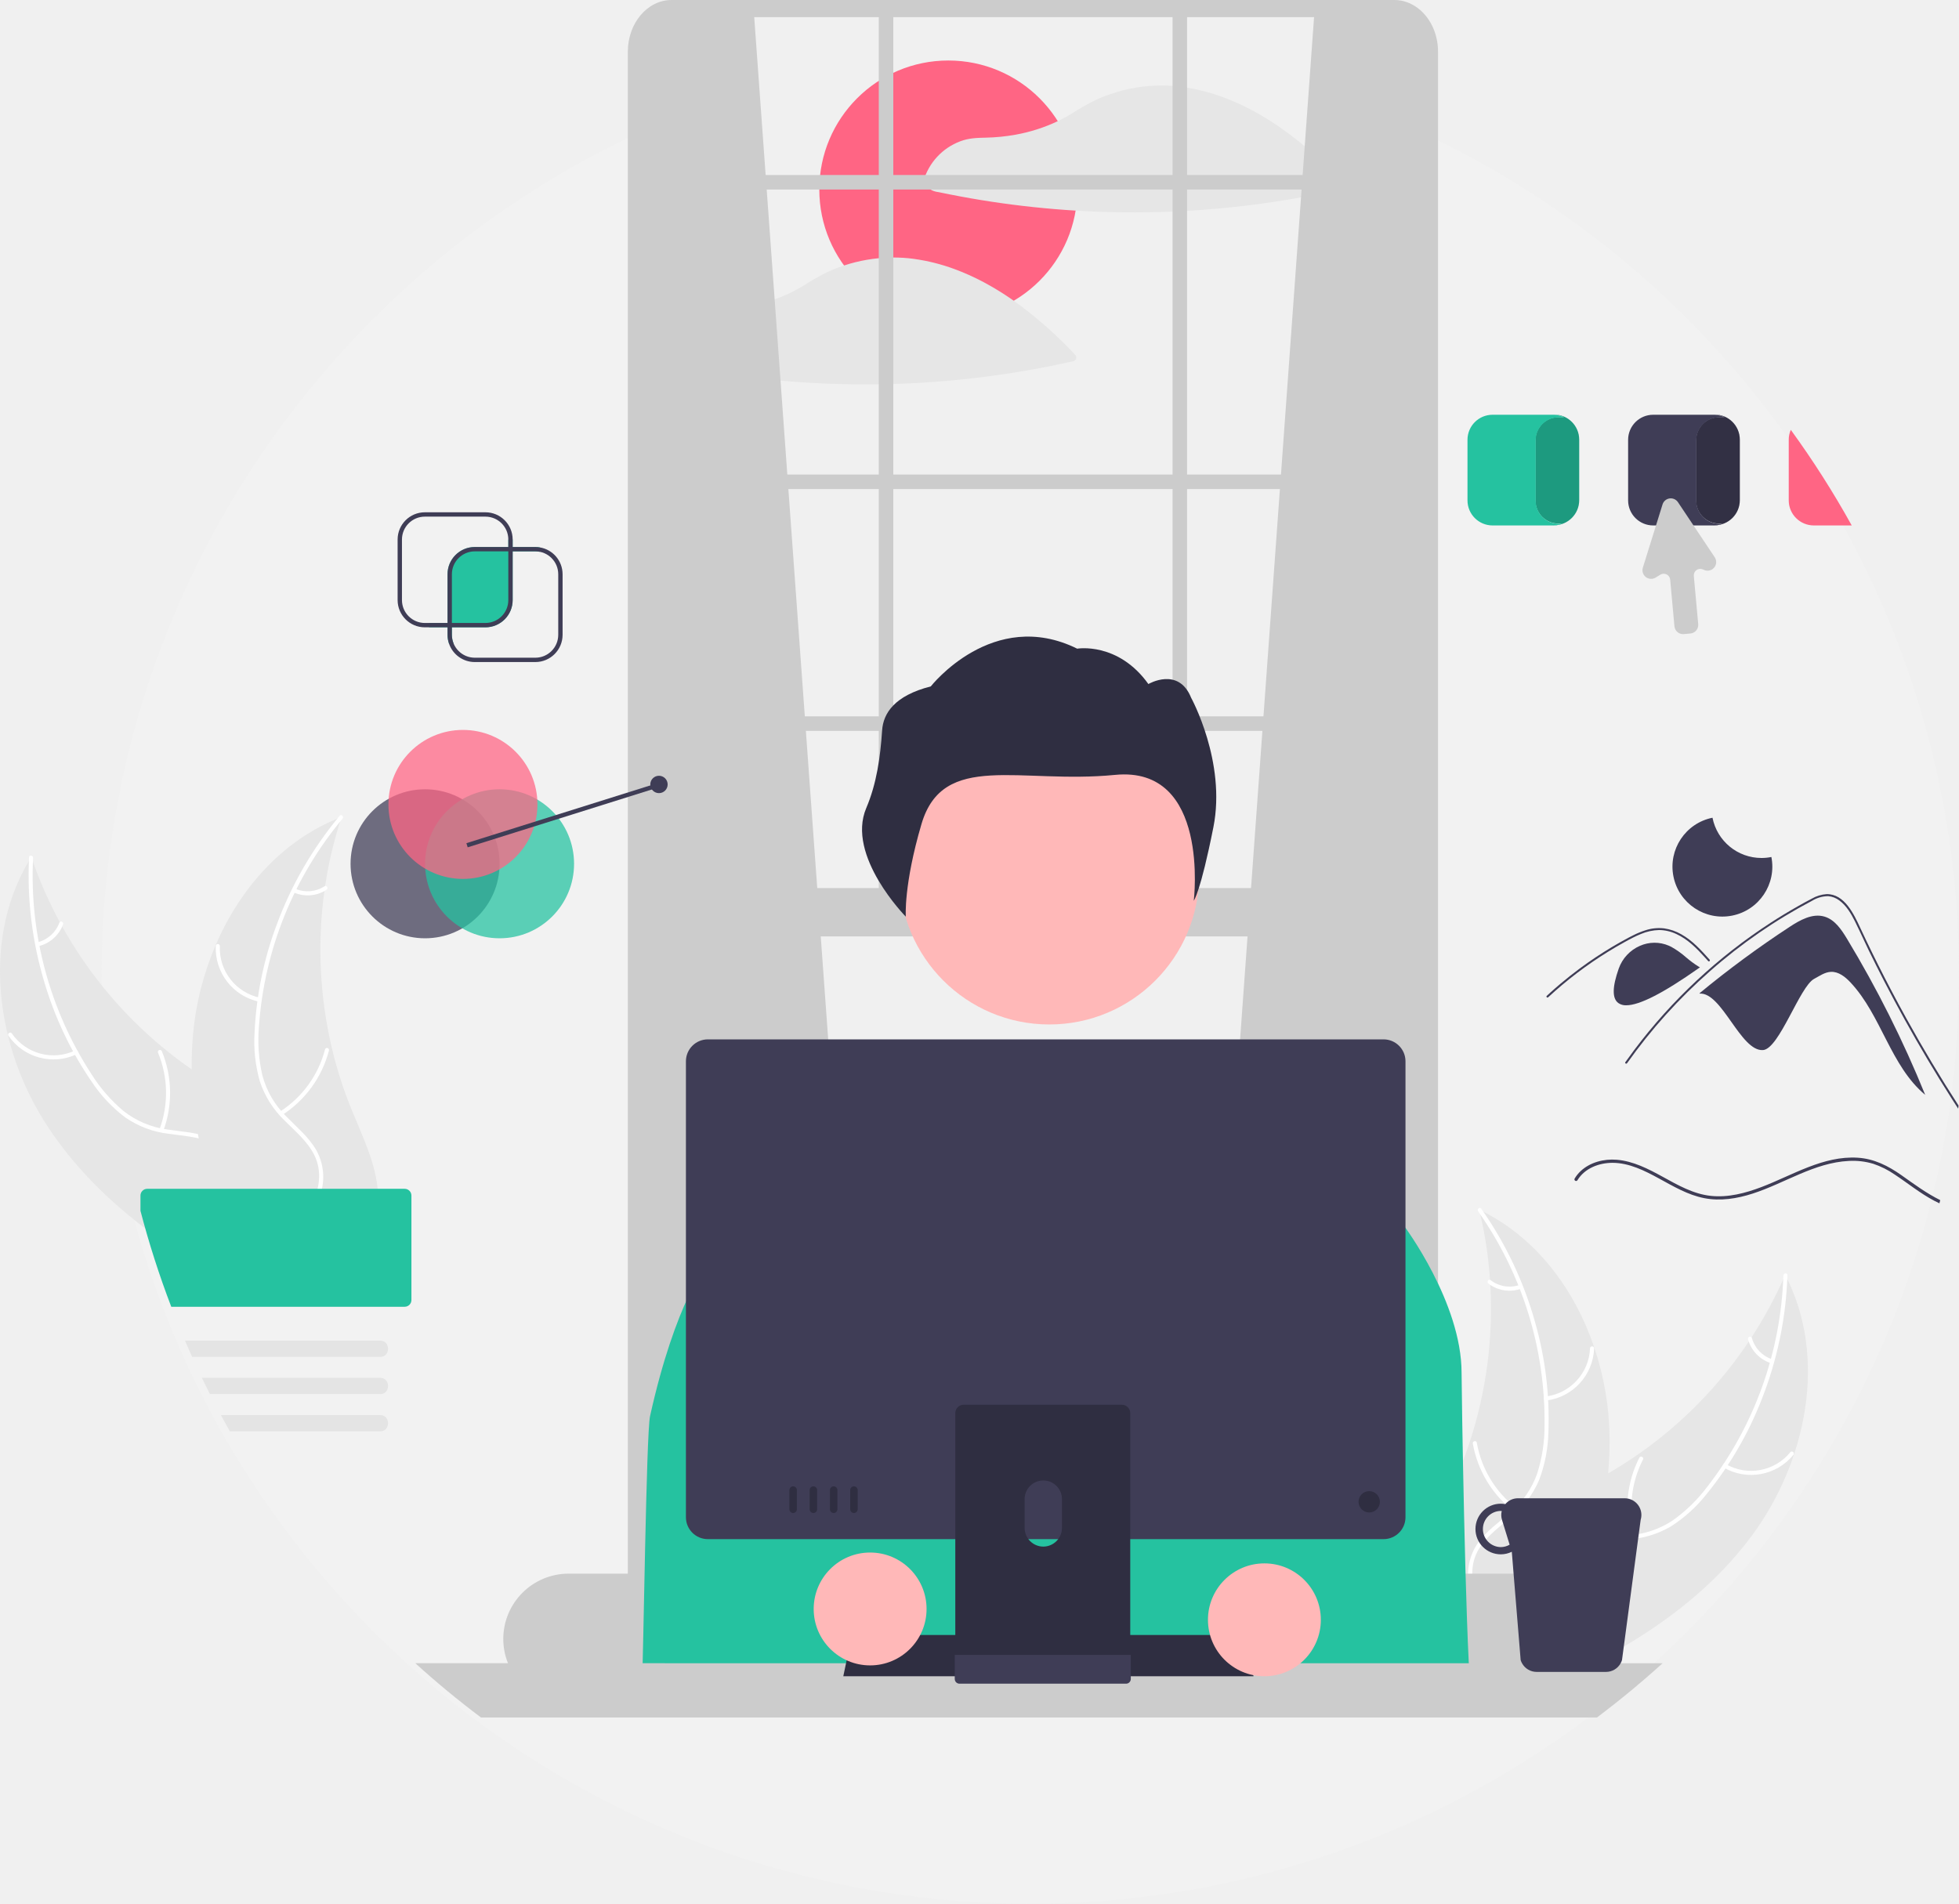
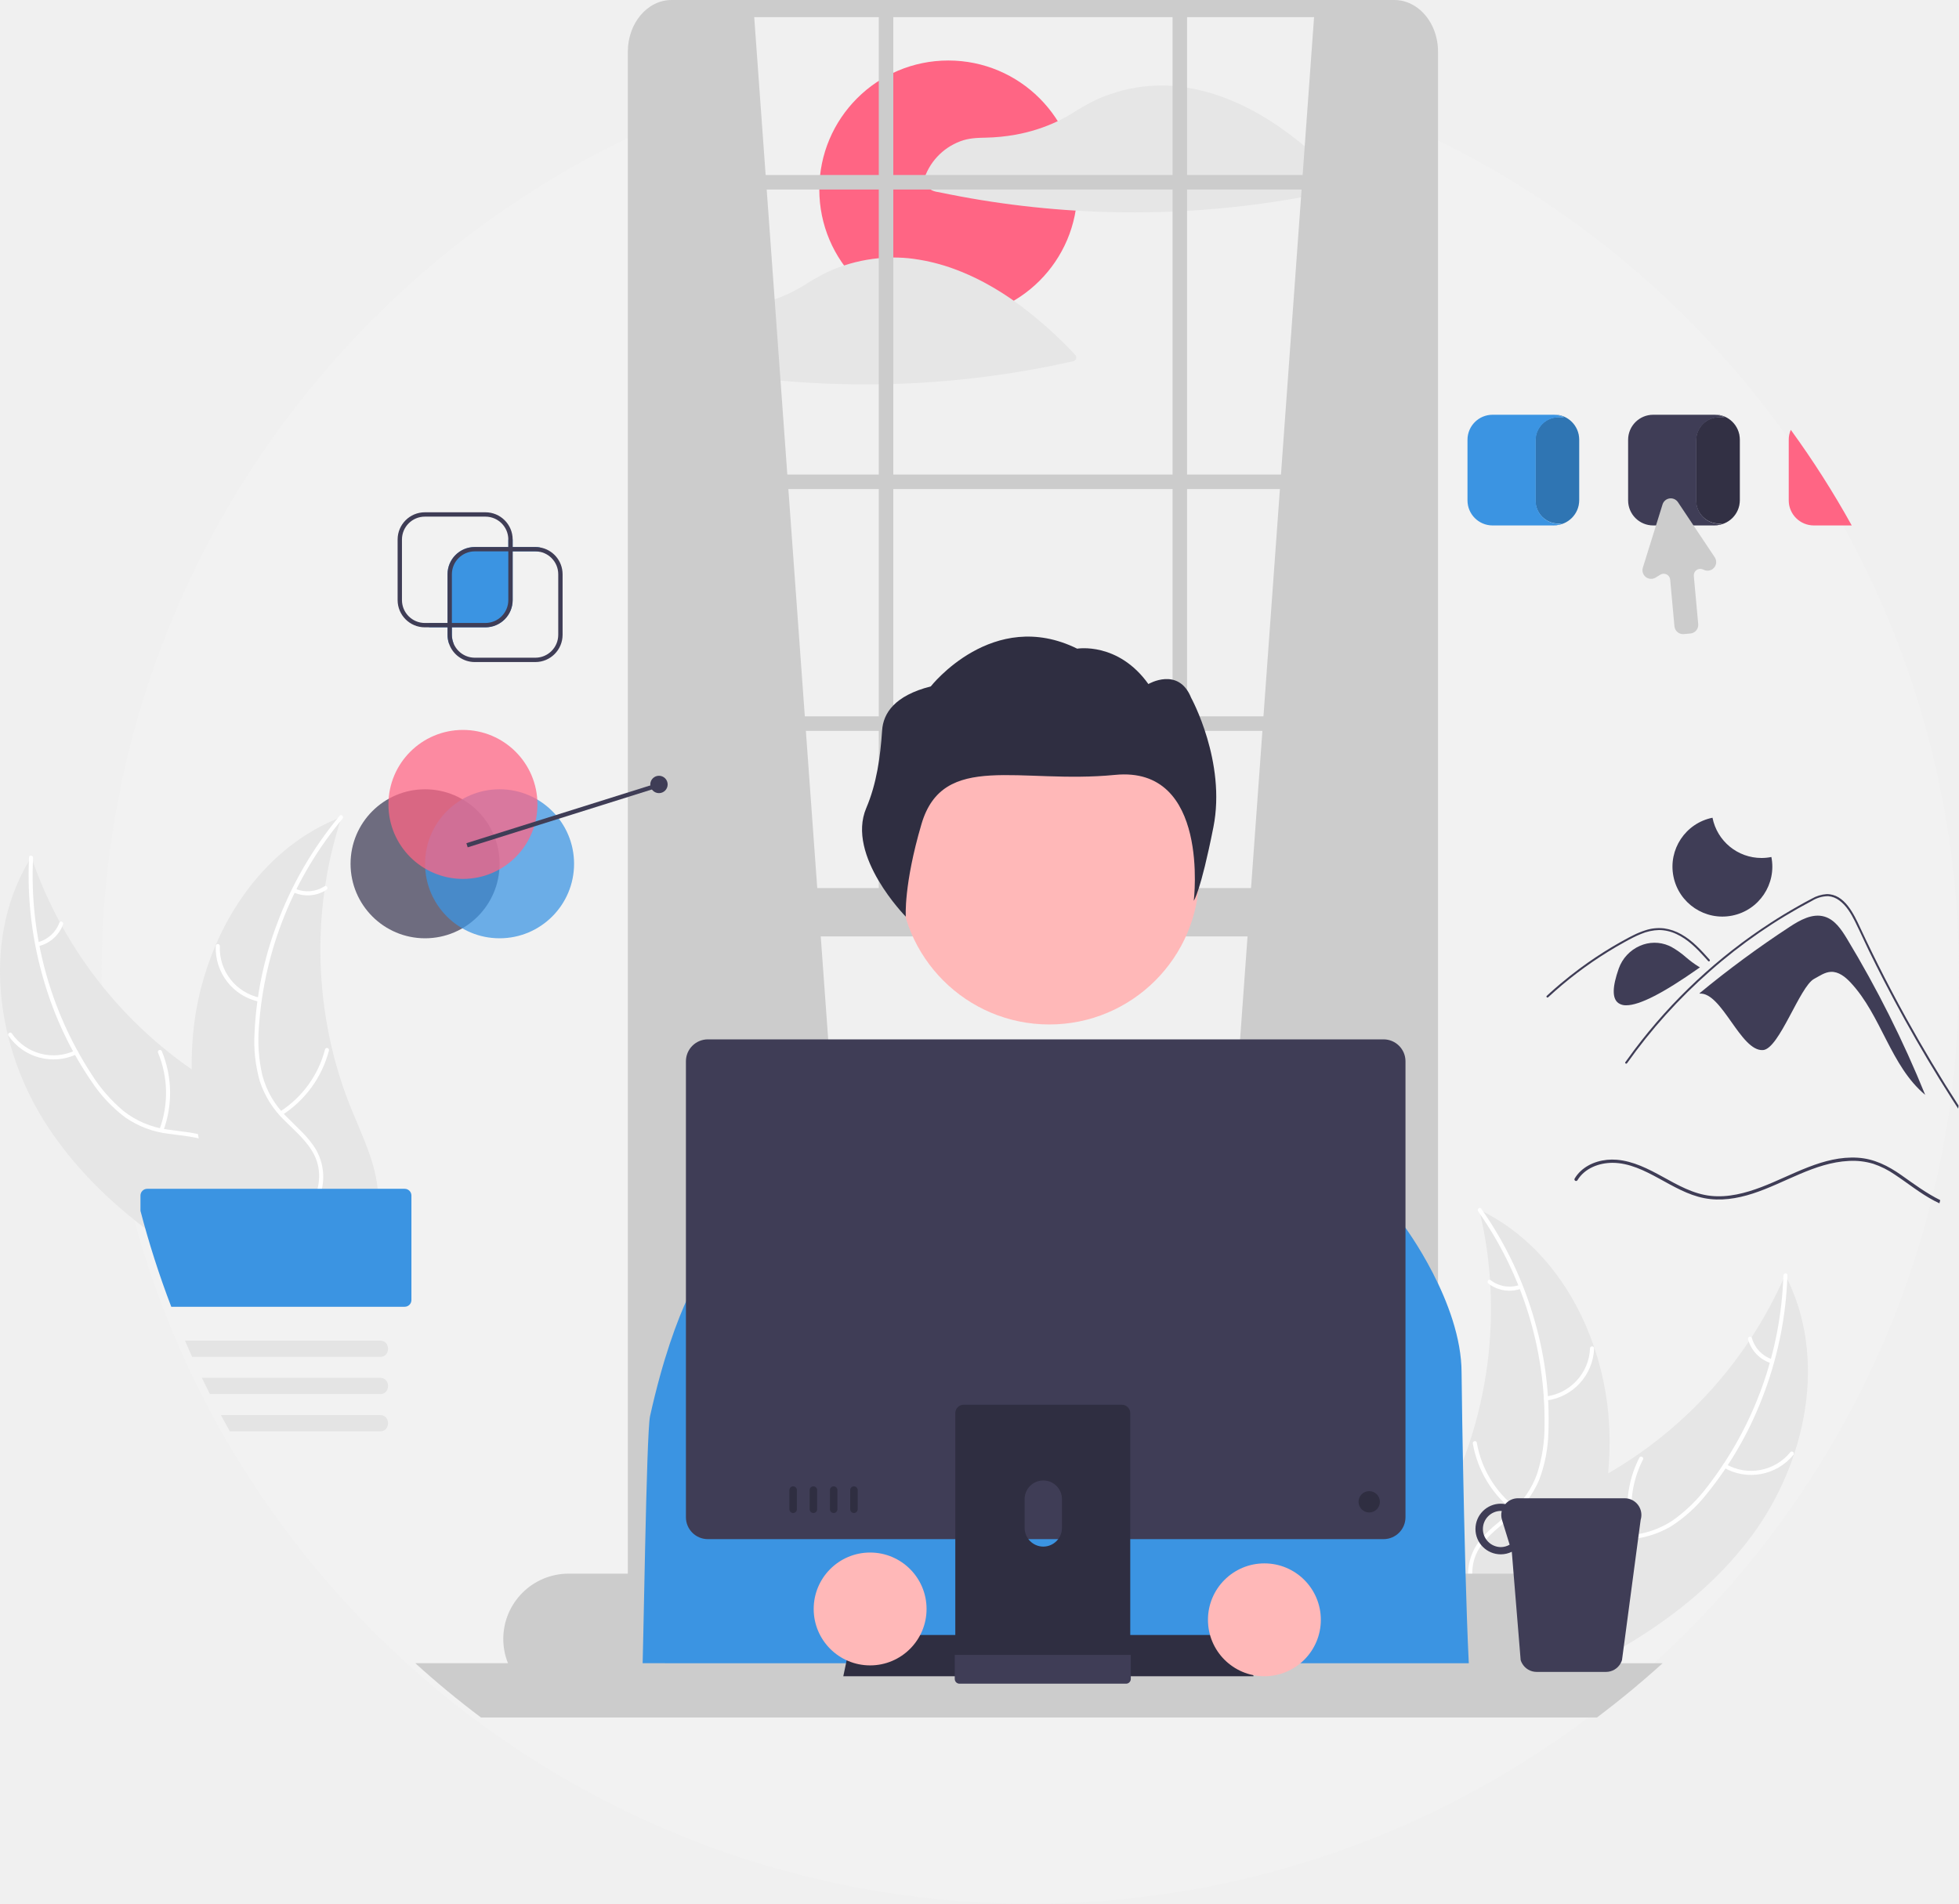
<svg xmlns="http://www.w3.org/2000/svg" data-name="Layer 1" width="804.473" height="781.847" viewBox="0 0 804.473 781.847">
  <path d="M954.619,274.869a380.704,380.704,0,0,0-25.021-39.265q-9.6-13.224-20.288-25.565h-.018a383.418,383.418,0,0,0-41.94-41.512q-4.613-3.918-9.351-7.675a380.926,380.926,0,0,0-93.882-54.857l.299,49.327L767.65,717.625H487.686L471.941,156.384l1.173-48.539C335.856,165.572,239.481,301.3,239.481,459.546a381.687,381.687,0,0,0,12.399,96.795,375.139,375.139,0,0,0,12.649,39.408q2.674,7.02,5.642,13.914c.954,2.237,1.925,4.457,2.933,6.668,1.292,2.888,2.638,5.767,4.02,8.611q1.604,3.356,3.298,6.668,2.179,4.346,4.502,8.62c1.194,2.237,2.425,4.457,3.672,6.667a382.934,382.934,0,0,0,76.151,95.244q12.956,11.753,26.964,22.285a381.449,381.449,0,0,0,458.295,0q7.621-5.723,14.931-11.829,4.854-4.038,9.547-8.227c.829-.74,1.658-1.48,2.478-2.228a382.978,382.978,0,0,0,71.364-87.008,374.258,374.258,0,0,0,19.325-36.689q2.286-4.974,4.43-10.037a376.132,376.132,0,0,0,16.562-47.591q1.03-3.757,1.988-7.541v-.009c.107-.437.223-.883.33-1.319.66-2.656,1.293-5.33,1.899-8.005v-.009q2.942-12.93,4.965-26.171c.169-1.132.339-2.264.499-3.396.062-.41.125-.82.169-1.23v-.009q1.444-10.229,2.344-20.609,1.391-16.299,1.399-32.972A379.627,379.627,0,0,0,954.619,274.869Z" transform="translate(-197.7636 -59.07674)" fill="#f2f2f2" />
  <path d="M917.165,689.762c22.573-30.501,31.255-73.463,13.695-107.101a174.83,174.83,0,0,1-82.773,86.927c-14.289,7.006-30.912,13.31-37.526,27.784-4.116,9.006-3.332,19.641-.024,28.974,3.309,9.333,8.936,17.638,14.503,25.827l.293,2.454C860.387,740.094,894.592,720.263,917.165,689.762Z" transform="translate(-197.7636 -59.07674)" fill="#e6e6e6" />
  <path d="M930.112,582.931a149.432,149.432,0,0,1-31.086,86.525,64.35,64.35,0,0,1-14.424,14.088,36.908,36.908,0,0,1-18.452,6.069c-6.131.439-12.453.179-18.371,2.101a22.599,22.599,0,0,0-13.521,12.6c-3.276,7.232-3.759,15.209-3.959,23.027-.223,8.68-.317,17.699-4.411,25.59-.496.956,1.016,1.67,1.512.715,7.123-13.728,2.498-29.782,6.743-44.214,1.981-6.734,6.003-12.912,12.726-15.61,5.879-2.36,12.399-2.097,18.61-2.488a39.384,39.384,0,0,0,18.263-5.261,59.491,59.491,0,0,0,14.912-13.482,144.976,144.976,0,0,0,22.711-39.209,152.082,152.082,0,0,0,10.413-50.596c.034-1.073-1.632-.921-1.666.145Z" transform="translate(-197.7636 -59.07674)" fill="#fff" />
  <path d="M905.678,661.815a22.42,22.42,0,0,0,28.554-5.242c.678-.836-.589-1.928-1.268-1.092a20.76,20.76,0,0,1-26.571,4.822c-.93-.542-1.64.973-.715,1.512Z" transform="translate(-197.7636 -59.07674)" fill="#fff" />
  <path d="M869.288,689.799a43.212,43.212,0,0,1,3.185-31.33c.493-.958-1.02-1.672-1.512-.715a44.947,44.947,0,0,0-3.248,32.609c.292,1.038,1.865.469,1.575-.563Z" transform="translate(-197.7636 -59.07674)" fill="#fff" />
  <path d="M925.48,617.311a12.691,12.691,0,0,1-8.289-8.735c-.279-1.041-1.852-.471-1.575.563a14.221,14.221,0,0,0,9.149,9.683.864.864,0,0,0,1.113-.398.84.84,0,0,0-.398-1.113Z" transform="translate(-197.7636 -59.07674)" fill="#fff" />
  <path d="M805.205,555.891c.156.655.311,1.31.458,1.976a167.127,167.127,0,0,1,3.973,26.818c.057.698.105,1.405.142,2.103a176.19,176.19,0,0,1-8.405,64.321,171.102,171.102,0,0,1-9.933,24.025c-5.408,10.696-12.123,21.862-13.637,33.381a29.352,29.352,0,0,0-.29,3.621l44.805,42.658c.15.046.292.102.443.149l1.711,1.785c.23-.385.46-.79.69-1.175.134-.223.259-.455.393-.678.086-.152.172-.304.259-.436.029-.05.057-.101.077-.141.087-.132.153-.264.23-.385q1.939-3.387,3.836-6.813c.01-.01.01-.01.009-.03,9.595-17.428,17.82-35.81,22.993-54.855.155-.573.321-1.156.456-1.748a163.269,163.269,0,0,0,4.717-26.223,144.339,144.339,0,0,0,.62-14.591,120.027,120.027,0,0,0-6.239-37.006c-7.992-23.785-23.502-44.749-45.61-55.917C806.336,556.443,805.78,556.167,805.205,555.891Z" transform="translate(-197.7636 -59.07674)" fill="#e6e6e6" />
  <path d="M804.764,556.556a149.432,149.432,0,0,1,27.274,87.801,64.351,64.351,0,0,1-3.034,19.933,36.908,36.908,0,0,1-11.079,15.955c-4.631,4.042-9.836,7.64-13.403,12.738a22.599,22.599,0,0,0-3.209,18.201c1.738,7.746,6.156,14.406,10.702,20.769,5.048,7.065,10.403,14.323,11.885,23.088.18,1.062,1.817.721,1.638-.339-2.578-15.25-15.936-25.283-21.236-39.362-2.473-6.569-2.981-13.924.762-20.126,3.273-5.424,8.637-9.139,13.361-13.191a39.384,39.384,0,0,0,11.415-15.197,59.491,59.491,0,0,0,3.79-19.742,144.976,144.976,0,0,0-5.473-44.98,152.082,152.082,0,0,0-22.148-46.667c-.619-.877-1.858.248-1.243,1.119Z" transform="translate(-197.7636 -59.07674)" fill="#fff" />
  <path d="M832.749,634.251a22.42,22.42,0,0,0,19.643-21.377c.038-1.075-1.631-1.185-1.669-.108a20.76,20.76,0,0,1-18.313,19.847c-1.069.127-.723,1.764.339,1.638Z" transform="translate(-197.7636 -59.07674)" fill="#fff" />
  <path d="M820.542,678.504a43.212,43.212,0,0,1-16.32-26.933c-.183-1.061-1.821-.721-1.638.339a44.947,44.947,0,0,0,17.039,27.992c.858.653,1.772-.749.918-1.398Z" transform="translate(-197.7636 -59.07674)" fill="#fff" />
  <path d="M821.765,586.795a12.691,12.691,0,0,1-11.877-1.984c-.85-.663-1.762.739-.918,1.398a14.221,14.221,0,0,0,13.135,2.224.864.864,0,0,0,.649-.988.84.84,0,0,0-.988-.649Z" transform="translate(-197.7636 -59.07674)" fill="#fff" />
  <path d="M215.568,518.935c-20.02-32.234-25.181-75.76-4.946-107.86a174.83,174.83,0,0,0,75.435,93.366c13.673,8.144,29.728,15.778,35.144,30.742,3.37,9.311,1.725,19.847-2.331,28.88-4.056,9.033-10.34,16.853-16.554,24.562l-.492,2.423C268.068,573.715,235.588,551.169,215.568,518.935Z" transform="translate(-197.7636 -59.07674)" fill="#e6e6e6" />
  <path d="M211.346,411.405a149.432,149.432,0,0,0,23.951,88.765,64.351,64.351,0,0,0,13.231,15.214,36.908,36.908,0,0,0,17.898,7.548c6.075.936,12.397,1.19,18.139,3.587a22.599,22.599,0,0,1,12.452,13.657c2.678,7.474,2.51,15.464,2.075,23.272-.483,8.669-1.123,17.667,2.317,25.864.417.993-1.149,1.582-1.565.59-5.984-14.262-.069-29.886-3.128-44.615-1.427-6.873-4.934-13.357-11.415-16.593-5.668-2.83-12.187-3.097-18.346-3.992a39.384,39.384,0,0,1-17.775-6.728,59.491,59.491,0,0,1-13.767-14.649,144.976,144.976,0,0,1-19.449-40.925,152.082,152.082,0,0,1-6.267-51.275c.053-1.072,1.702-.785,1.649.28Z" transform="translate(-197.7636 -59.07674)" fill="#fff" />
  <path d="M229.288,492.014a22.42,22.42,0,0,1-28.033-7.545c-.608-.888.744-1.874,1.352-.985a20.76,20.76,0,0,0,26.091,6.965c.971-.464,1.555,1.103.59,1.565Z" transform="translate(-197.7636 -59.07674)" fill="#fff" />
  <path d="M263.284,522.863a43.212,43.212,0,0,0-.628-31.485c-.413-.995,1.152-1.583,1.565-.59a44.947,44.947,0,0,1,.587,32.765c-.376,1.011-1.897.316-1.524-.689Z" transform="translate(-197.7636 -59.07674)" fill="#fff" />
  <path d="M213.169,446.048a12.691,12.691,0,0,0,8.972-8.032c.363-1.015,1.884-.319,1.524.689a14.221,14.221,0,0,1-9.905,8.908.864.864,0,0,1-1.077-.487.84.84,0,0,1,.487-1.077Z" transform="translate(-197.7636 -59.07674)" fill="#fff" />
  <path d="M338.037,394.606c-.208.64-.417,1.28-.617,1.932a167.128,167.128,0,0,0-6.139,26.406c-.114.691-.218,1.392-.312,2.085a176.19,176.19,0,0,0,3.15,64.791,171.101,171.101,0,0,0,7.948,24.753c4.521,11.1,10.306,22.775,10.879,34.378a29.352,29.352,0,0,1-.005,3.633l-48.124,38.876c-.154.033-.299.078-.453.112l-1.85,1.64c-.198-.403-.394-.825-.592-1.227-.116-.233-.221-.475-.336-.708-.074-.158-.147-.317-.223-.455-.025-.053-.049-.106-.065-.147-.076-.139-.131-.275-.198-.403q-1.657-3.533-3.27-7.102c-.009-.011-.009-.011-.007-.031-8.147-18.15-14.851-37.139-18.459-56.543-.108-.584-.226-1.178-.313-1.78a163.271,163.271,0,0,1-2.571-26.52,144.342,144.342,0,0,1,.568-14.593,120.027,120.027,0,0,1,9.226-36.376c9.898-23.057,27.061-42.691,50.004-52.025C336.864,395.064,337.441,394.833,338.037,394.606Z" transform="translate(-197.7636 -59.07674)" fill="#e6e6e6" />
  <path d="M338.422,395.304a149.432,149.432,0,0,0-34.319,85.294,64.351,64.351,0,0,0,1.405,20.113,36.908,36.908,0,0,0,9.746,16.803c4.287,4.405,9.182,8.414,12.324,13.785a22.599,22.599,0,0,1,1.72,18.402c-2.362,7.58-7.306,13.858-12.355,19.831-5.606,6.631-11.533,13.43-13.722,22.045-.265,1.044-1.87.571-1.605-.471,3.809-14.99,17.938-23.904,24.364-37.506,2.998-6.347,4.103-13.635.876-20.121-2.822-5.672-7.866-9.811-12.245-14.233a39.384,39.384,0,0,1-10.142-16.074,59.491,59.491,0,0,1-2.173-19.985,144.976,144.976,0,0,1,9.111-44.386,152.082,152.082,0,0,1,25.867-44.713c.688-.824,1.831.398,1.148,1.217Z" transform="translate(-197.7636 -59.07674)" fill="#fff" />
  <path d="M304.215,470.468a22.42,22.42,0,0,1-17.841-22.902.837.837,0,0,1,1.673.028,20.76,20.76,0,0,0,16.639,21.27c1.055.214.578,1.817-.471,1.605Z" transform="translate(-197.7636 -59.07674)" fill="#fff" />
  <path d="M312.786,515.567a43.212,43.212,0,0,0,18.455-25.518c.269-1.043,1.873-.571,1.605.471a44.947,44.947,0,0,1-19.258,26.514c-.908.581-1.705-.89-.802-1.468Z" transform="translate(-197.7636 -59.07674)" fill="#fff" />
  <path d="M319.021,424.062a12.691,12.691,0,0,0,11.999-1.012c.901-.592,1.696.88.802,1.468a14.221,14.221,0,0,1-13.272,1.149.864.864,0,0,1-.567-1.038.84.84,0,0,1,1.038-.567Z" transform="translate(-197.7636 -59.07674)" fill="#fff" />
  <circle cx="389.439" cy="77.833" r="52.985" fill="#ff6584" />
  <path d="M749.432,134.145a194.727,194.727,0,0,0-15.1-14.333c-10.322-8.753-21.75-16.196-34.488-20.885A79.528,79.528,0,0,0,685.048,95.031c-.606-.098-1.203-.196-1.81-.276a.669.669,0,0,0-.134,0,1.609,1.609,0,0,0-.285-.053c-1.239-.16-2.478-.285-3.726-.374a64.567,64.567,0,0,0-20.003,1.801,66.52,66.52,0,0,0-11.053,3.851,98.948,98.948,0,0,0-10.367,5.874,62.285,62.285,0,0,1-5.527,2.986,68.931,68.931,0,0,1-17.382,5.562,78.041,78.041,0,0,1-12.301,1.212c-3.583.071-6.962.196-10.358,1.489a24.822,24.822,0,0,0-15.127,16.384,1.597,1.597,0,0,0,.713,1.756c.918.66,1.809,1.408,2.781,1.997a8.727,8.727,0,0,0,2.71.74q2.3.481,4.608.936,8.49,1.685,17.052,2.986,17.221,2.607,34.639,3.672a1.729,1.729,0,0,0,.214.018,389.854,389.854,0,0,0,39.399.383c1.988-.08,3.967-.178,5.954-.294q12.421-.695,24.78-2.193,11.432-1.391,22.775-3.45,8.103-1.471,16.143-3.28A1.579,1.579,0,0,0,749.432,134.145Z" transform="translate(-197.7636 -59.07674)" fill="#e6e6e6" />
  <path d="M639.302,204.796a173.068,173.068,0,0,0-25.235-22.213c-3.022-2.121-6.133-4.118-9.333-5.946a98.906,98.906,0,0,0-12.194-5.963c-.936-.383-1.881-.749-2.826-1.096a78.986,78.986,0,0,0-16.606-4.172c-.045-.009-.089,0-.134-.009-.089-.018-.187-.036-.276-.053a61.346,61.346,0,0,0-8.29-.508c-1.988,0-3.984.107-5.963.303a65.946,65.946,0,0,0-9.484,1.64c-1.542.383-3.075.829-4.582,1.337a65.441,65.441,0,0,0-6.463,2.514c-.036.018-.062.027-.098.045a96.29,96.29,0,0,0-10.269,5.83c-.071.045-.152.089-.223.134a64.774,64.774,0,0,1-11.838,5.544,72.094,72.094,0,0,1-10.857,2.87,76.88,76.88,0,0,1-12.301,1.203c-3.583.071-6.962.196-10.349,1.498a24.835,24.835,0,0,0-15.136,16.384,1.607,1.607,0,0,0,.713,1.756c.918.66,1.818,1.399,2.781,1.988a8.553,8.553,0,0,0,2.71.74c1.533.321,3.066.642,4.608.945q8.49,1.685,17.061,2.977,11.753,1.778,23.604,2.844,5.616.521,11.24.856,14.427.869,28.881.677,2.982-.04,5.963-.134,17.703-.521,35.299-2.656a388.256,388.256,0,0,0,38.909-6.73A1.572,1.572,0,0,0,639.302,204.796Z" transform="translate(-197.7636 -59.07674)" fill="#e6e6e6" />
  <path d="M507.232,62.595l46.679,645.056L460.553,715.937V70.801C471.677,62.112,487.646,60.752,507.232,62.595Z" transform="translate(-197.7636 -59.07674)" fill="#ccc" />
  <path d="M737.647,62.595,690.968,707.651l93.358,8.286V70.801C773.201,62.112,757.232,60.752,737.647,62.595Z" transform="translate(-197.7636 -59.07674)" fill="#ccc" />
  <path d="M786.522,71.083c-2.897-7.103-9.056-12.006-16.179-12.006H473.54c-9.903,0-17.952,9.502-17.952,21.193V721.402a22.909,22.909,0,0,0,6.186,15.994,17.009,17.009,0,0,0,7.773,4.662,14.837,14.837,0,0,0,3.993.537H770.344a14.837,14.837,0,0,0,3.993-.537c7.987-2.147,13.959-10.586,13.959-20.656V80.269A24.342,24.342,0,0,0,786.522,71.083Zm-4.181,650.319c0,7.808-5.384,14.163-11.998,14.163H473.54c-5.482,0-10.126-4.367-11.543-10.312a16.451,16.451,0,0,1-.455-3.851V80.269c0-7.808,5.384-14.153,11.998-14.153H770.344a10.179,10.179,0,0,1,3.566.642c4.876,1.789,8.432,7.166,8.432,13.511Z" transform="translate(-197.7636 -59.07674)" fill="#ccc" />
  <rect x="260.803" y="194.882" width="326.752" height="5.959" fill="#ccc" />
  <rect x="260.803" y="71.872" width="326.752" height="5.959" fill="#ccc" />
  <rect x="260.803" y="294.199" width="326.752" height="5.959" fill="#ccc" />
  <rect x="360.878" y="2.674" width="5.959" height="375.944" fill="#ccc" />
  <rect x="481.521" y="2.674" width="5.959" height="375.944" fill="#ccc" />
  <path d="M822.561,705.353H431.253a26.844,26.844,0,0,0-26.813,26.813,26.543,26.543,0,0,0,1.934,9.975,26.815,26.815,0,0,0,24.878,16.847H822.561a26.815,26.815,0,0,0,23.14-13.282,25.895,25.895,0,0,0,1.747-3.566,26.543,26.543,0,0,0,1.934-9.975A26.852,26.852,0,0,0,822.561,705.353Z" transform="translate(-197.7636 -59.07674)" fill="#ccc" />
  <rect x="262.789" y="364.714" width="324.766" height="19.863" fill="#ccc" />
  <path d="M422.193,358.755h5.959a10.925,10.925,0,0,1,10.925,10.925v0a0,0,0,0,1,0,0h-27.809a0,0,0,0,1,0,0v0A10.925,10.925,0,0,1,422.193,358.755Z" fill="#ccc" />
  <circle id="b6ad44ff-295b-418b-9346-03b76e49c34f" data-name="ab6171fa-7d69-4734-b81c-8dff60f9761b" cx="430.901" cy="359.185" r="61.548" fill="#ffb8b8" />
-   <path id="e8f77054-5a04-4fda-83df-6cd2e0c3cac3-901" data-name="bf427902-b9bf-4946-b5d7-5c1c7e04535e" d="M560.006,359.053c.465-7.068,5.139-14.301,19.99-18.08,0,0,25.486-32.59,60.118-15.499,0,0,16.79-2.889,29.239,14.531,0,0,12.343-7.28,17.551,5.624,0,0,14.477,26.32,9.147,53.167s-8.058,30.197-8.058,30.197,6.793-55.532-32.335-51.681-70.631-9.91-79.492,20.218c-7.358,25.017-6.431,38.009-6.431,38.009s-24.605-24.956-16.239-44.608C557.776,380.88,559.289,369.953,560.006,359.053Z" transform="translate(-197.7636 -59.07674)" fill="#2f2e41" />
-   <path d="M461.292,754.62H801.73c-2.275-25.969-3.762-125.235-3.762-131.769,0-28.816-23.579-60.263-23.579-60.263l-8.44-4.665-70.482-21.99-18.24-23.693a20.283,20.283,0,0,0-16.245-7.932l-57.619.432a20.344,20.344,0,0,0-13.664,5.415L554.019,543.255l-52.331,24.99-.089-.089-.547.407-7.766,5.593-4.995,3.61s-13.105,15.723-23.579,62.881C463.135,647.739,462.029,739.557,461.292,754.62Z" transform="translate(-197.7636 -59.07674)" fill="#25c2a0" />
+   <path id="e8f77054-5a04-4fda-83df-6cd2e0c3cac3-204" data-name="bf427902-b9bf-4946-b5d7-5c1c7e04535e" d="M560.006,359.053c.465-7.068,5.139-14.301,19.99-18.08,0,0,25.486-32.59,60.118-15.499,0,0,16.79-2.889,29.239,14.531,0,0,12.343-7.28,17.551,5.624,0,0,14.477,26.32,9.147,53.167s-8.058,30.197-8.058,30.197,6.793-55.532-32.335-51.681-70.631-9.91-79.492,20.218c-7.358,25.017-6.431,38.009-6.431,38.009s-24.605-24.956-16.239-44.608C557.776,380.88,559.289,369.953,560.006,359.053Z" transform="translate(-197.7636 -59.07674)" fill="#2f2e41" />
+   <path d="M461.292,754.62H801.73c-2.275-25.969-3.762-125.235-3.762-131.769,0-28.816-23.579-60.263-23.579-60.263l-8.44-4.665-70.482-21.99-18.24-23.693a20.283,20.283,0,0,0-16.245-7.932l-57.619.432a20.344,20.344,0,0,0-13.664,5.415L554.019,543.255l-52.331,24.99-.089-.089-.547.407-7.766,5.593-4.995,3.61s-13.105,15.723-23.579,62.881C463.135,647.739,462.029,739.557,461.292,754.62Z" transform="translate(-197.7636 -59.07674)" fill="#3b94e2" />
  <path d="M880.527,742.14c-.82.749-1.649,1.489-2.478,2.228q-4.707,4.185-9.547,8.227-7.314,6.097-14.931,11.829H395.277q-13.999-10.509-26.964-22.285Z" transform="translate(-197.7636 -59.07674)" fill="#ccc" />
  <polygon points="514.774 688.412 346.303 688.412 349.868 671.476 511.208 671.476 514.774 688.412" fill="#2f2e41" />
  <path d="M864.955,674.395H821.117a6.771,6.771,0,0,0-5.197,2.407,9.829,9.829,0,0,0-1.854-.178,10.398,10.398,0,1,0,0,20.796,10.281,10.281,0,0,0,4.528-1.052l.731,8.985,2.906,35.513a6.483,6.483,0,0,0,.553,1.275,6.834,6.834,0,0,0,5.999,3.566H857.289a6.859,6.859,0,0,0,6.008-3.566,7.029,7.029,0,0,0,.544-1.275l7.666-57.601A6.854,6.854,0,0,0,864.955,674.395Zm-50.889,20.056a7.43,7.43,0,0,1,0-14.859c.134,0,.258.036.392.045a6.806,6.806,0,0,0,.107,3.628l3.138,10.197A7.308,7.308,0,0,1,814.066,694.451Z" transform="translate(-197.7636 -59.07674)" fill="#3f3d56" />
  <path d="M765.94,485.931H488.435a9.008,9.008,0,0,0-8.994,8.994V682.186a9.003,9.003,0,0,0,8.994,8.994H765.94a9.003,9.003,0,0,0,8.994-8.994V494.925A9.008,9.008,0,0,0,765.94,485.931Z" transform="translate(-197.7636 -59.07674)" fill="#3f3d56" />
  <path d="M658.439,635.977H593.52a3.464,3.464,0,0,0-3.459,3.467V741.998H661.907V639.444A3.466,3.466,0,0,0,658.439,635.977Zm-32.241,58.27a7.702,7.702,0,0,1-7.666-7.666V674.752a7.666,7.666,0,0,1,15.332,0v11.829a7.702,7.702,0,0,1-7.666,7.666Z" transform="translate(-197.7636 -59.07674)" fill="#2f2e41" />
  <path d="M589.839,738.717v9.894a1.938,1.938,0,0,0,1.934,1.934h68.422a1.944,1.944,0,0,0,1.934-1.934v-9.894Z" transform="translate(-197.7636 -59.07674)" fill="#3f3d56" />
  <circle cx="562.275" cy="616.771" r="4.381" fill="#2f2e41" />
  <path d="M523.466,669.493a1.533,1.533,0,0,0-1.533,1.533v7.889a1.533,1.533,0,0,0,3.066,0v-7.889A1.533,1.533,0,0,0,523.466,669.493Z" transform="translate(-197.7636 -59.07674)" fill="#2f2e41" />
  <path d="M531.792,669.493a1.533,1.533,0,0,0-1.533,1.533v7.889a1.533,1.533,0,0,0,3.066,0v-7.889A1.533,1.533,0,0,0,531.792,669.493Z" transform="translate(-197.7636 -59.07674)" fill="#2f2e41" />
  <path d="M540.117,669.493a1.533,1.533,0,0,0-1.533,1.533v7.889a1.533,1.533,0,0,0,3.066,0v-7.889A1.533,1.533,0,0,0,540.117,669.493Z" transform="translate(-197.7636 -59.07674)" fill="#2f2e41" />
  <path d="M548.443,669.493a1.533,1.533,0,0,0-1.533,1.533v7.889a1.533,1.533,0,0,0,3.066,0v-7.889A1.533,1.533,0,0,0,548.443,669.493Z" transform="translate(-197.7636 -59.07674)" fill="#2f2e41" />
  <circle cx="357.322" cy="660.779" r="23.176" fill="#ffb8b8" />
  <circle cx="519.231" cy="665.236" r="23.176" fill="#ffb8b8" />
  <path d="M956.212,444.572c-2.29-3.788-5.004-7.832-9.254-9.069-4.922-1.432-9.978,1.413-14.266,4.221a415.722,415.722,0,0,0-36.997,27.259l.013.147c9.202-.635,16.84,23.835,26.042,23.2,6.649-.459,15.091-26.084,20.967-29.229,2.23-1.194,4.403-2.788,6.93-2.899,3.139-.138,5.876,2.054,8.027,4.345,12.723,13.548,16.405,34.267,30.679,46.171A452.999,452.999,0,0,0,956.212,444.572Z" transform="translate(-197.7636 -59.07674)" fill="#3f3d56" />
  <path d="M980.701,477.48q10.068,18.184,21.357,35.646v.009c-.045.41-.107.82-.169,1.23q-1.364-2.086-2.701-4.19-10.135-15.898-19.263-32.402-4.332-7.849-8.45-15.822-3.182-6.177-6.231-12.426c-.579-1.194-1.141-2.389-1.703-3.592-1.319-2.817-2.621-5.651-4.011-8.432-1.587-3.173-3.521-6.489-6.436-8.62a8.781,8.781,0,0,0-4.573-1.765,12.771,12.771,0,0,0-6.623,1.899,213.146,213.146,0,0,0-41.922,28.907,218.446,218.446,0,0,0-34.051,37.804c-.303.428-1.016.018-.713-.419,1.203-1.694,2.416-3.36,3.664-5.018a219.484,219.484,0,0,1,56.023-52.253q5.442-3.53,11.098-6.73c1.899-1.079,3.806-2.139,5.749-3.138a14.02,14.02,0,0,1,6.097-1.89c7.399-.116,11.231,8.263,13.861,13.897q1.23,2.661,2.505,5.313,4.8,10.028,9.975,19.896Q977.367,471.468,980.701,477.48Z" transform="translate(-197.7636 -59.07674)" fill="#3f3d56" />
  <path d="M899.25,453.785c-.43-.479-.857-.958-1.289-1.437-3.411-3.772-7.071-7.501-11.755-9.663a17.054,17.054,0,0,0-7.145-1.656,20.39,20.39,0,0,0-7.419,1.618c-1.117.446-2.209.953-3.285,1.492-1.229.619-2.436,1.278-3.638,1.944q-3.384,1.872-6.679,3.909-6.558,4.053-12.705,8.724-3.187,2.423-6.242,5.004-2.841,2.398-5.568,4.925c-.389.359-.969-.222-.58-.58.479-.446.964-.89,1.448-1.328q2.053-1.856,4.172-3.641,3.864-3.26,7.928-6.269,6.32-4.681,13.074-8.727,3.375-2.02,6.844-3.871c.698-.372,1.404-.736,2.119-1.081a33.778,33.778,0,0,1,5.037-2.05,17.919,17.919,0,0,1,7.608-.747,19.806,19.806,0,0,1,7.019,2.428c4.599,2.571,8.166,6.545,11.637,10.424C900.18,453.596,899.603,454.179,899.25,453.785Z" transform="translate(-197.7636 -59.07674)" fill="#3f3d56" />
  <path d="M865.596,471.935a5.297,5.297,0,0,1-3.285-.941c-2.545-1.928-2.478-6.559.204-14.159a15.983,15.983,0,0,1,8.652-9.299,14.811,14.811,0,0,1,11.928-.071q.494.214.973.46h0a35.128,35.128,0,0,1,6.1,4.328,40.298,40.298,0,0,0,5.08,3.752l.597.35-.566.399C880.839,466.92,871.049,471.935,865.596,471.935Z" transform="translate(-197.7636 -59.07674)" fill="#3f3d56" />
  <path d="M921.121,411.438a20.506,20.506,0,0,1-20.114-16.531,20.502,20.502,0,1,0,24.183,16.126A20.592,20.592,0,0,1,921.121,411.438Z" transform="translate(-197.7636 -59.07674)" fill="#3f3d56" />
  <circle cx="174.554" cy="354.748" r="30.595" fill="#3f3d56" opacity="0.74" />
-   <circle cx="205.148" cy="354.748" r="30.595" fill="#25c2a0" opacity="0.74" />
+   <circle cx="205.148" cy="354.748" r="30.595" fill="#3b94e2" opacity="0.74" />
  <circle cx="190.11" cy="330.364" r="30.595" fill="#ff6584" opacity="0.74" />
  <rect x="387.662" y="392.976" width="82.372" height="1.783" transform="matrix(0.95403, -0.29972, 0.29972, 0.95403, -296.0981, 87.56435)" fill="#3f3d56" />
  <circle cx="270.611" cy="322.162" r="3.566" fill="#3f3d56" />
  <path d="M978.544,541.678c5.224,3.681,10.242,7.434,15.982,10.269-.107.437-.223.882-.33,1.319-.704-.33-1.391-.677-2.077-1.034-5.821-3.049-10.83-7.193-16.294-10.795a35.157,35.157,0,0,0-8.789-4.403,28.995,28.995,0,0,0-10.046-1.177c-14.146.695-26.269,9.137-39.417,13.389-6.436,2.086-13.282,3.2-19.994,1.89-6.712-1.31-12.675-4.876-18.603-8.103-5.847-3.191-12.221-6.4-19.049-6.4-5.562.009-11.41,2.237-14.387,7.158a.668.668,0,0,1-1.15-.677,14.03,14.03,0,0,1,2.434-3.04c3.886-3.681,9.6-5.134,14.85-4.707,6.792.553,12.987,3.762,18.862,6.988,6.231,3.423,12.613,7.104,19.815,7.853,7.113.749,14.155-1.114,20.751-3.619,12.774-4.858,25.378-12.952,39.586-12.052C967.392,534.965,973.133,537.871,978.544,541.678Z" transform="translate(-197.7636 -59.07674)" fill="#3f3d56" />
-   <path d="M419.433,283.881v1.81a9.388,9.388,0,0,0-1.818-.178h-9.324v20.02a11.184,11.184,0,0,1-11.178,11.178H383.332v3.084a9.341,9.341,0,0,0,.722,3.601h-1.908a10.979,10.979,0,0,1-.597-3.601v-3.084h-7.577v-1.783h7.577V294.907a11.184,11.184,0,0,1,11.178-11.178h13.781v-3.12h1.783v3.12h9.324A11.125,11.125,0,0,1,419.433,283.881Z" transform="translate(-197.7636 -59.07674)" fill="#25c2a0" />
+   <path d="M419.433,283.881v1.81a9.388,9.388,0,0,0-1.818-.178h-9.324v20.02a11.184,11.184,0,0,1-11.178,11.178H383.332v3.084a9.341,9.341,0,0,0,.722,3.601h-1.908a10.979,10.979,0,0,1-.597-3.601v-3.084h-7.577v-1.783h7.577V294.907a11.184,11.184,0,0,1,11.178-11.178h13.781v-3.12h1.783v3.12h9.324A11.125,11.125,0,0,1,419.433,283.881Z" transform="translate(-197.7636 -59.07674)" fill="#3b94e2" />
  <path d="M397.113,269.467H372.226a11.184,11.184,0,0,0-11.178,11.178v24.887a11.184,11.184,0,0,0,11.178,11.178h24.887a11.184,11.184,0,0,0,11.178-11.178v-24.923A11.183,11.183,0,0,0,397.113,269.467Zm9.395,36.065a9.408,9.408,0,0,1-9.395,9.395H372.226a9.408,9.408,0,0,1-9.395-9.395V280.645a9.408,9.408,0,0,1,9.395-9.395h24.887a9.406,9.406,0,0,1,9.395,9.36Z" transform="translate(-197.7636 -59.07674)" fill="#3f3d56" />
  <path d="M381.55,314.928v1.783h1.783v-1.783Zm0,0v1.783h1.783v-1.783ZM419.433,283.881a11.125,11.125,0,0,0-1.818-.152H392.728a11.184,11.184,0,0,0-11.178,11.178v24.887a10.979,10.979,0,0,0,.597,3.601,11.182,11.182,0,0,0,10.581,7.577h24.887a11.184,11.184,0,0,0,11.178-11.178V294.907A11.178,11.178,0,0,0,419.433,283.881Zm7.577,35.914a9.408,9.408,0,0,1-9.395,9.395H392.728a9.409,9.409,0,0,1-9.395-9.395V294.907a9.408,9.408,0,0,1,9.395-9.395h24.887a9.399,9.399,0,0,1,9.395,9.395Zm-45.46-4.867v1.783h1.783v-1.783Z" transform="translate(-197.7636 -59.07674)" fill="#3f3d56" />
-   <path d="M363.945,547.302H258.227a2.783,2.783,0,0,0-2.781,2.772v6.266a375.14,375.14,0,0,0,12.649,39.408h95.85a2.769,2.769,0,0,0,2.772-2.772V550.074A2.775,2.775,0,0,0,363.945,547.302Z" transform="translate(-197.7636 -59.07674)" fill="#25c2a0" />
+   <path d="M363.945,547.302H258.227a2.783,2.783,0,0,0-2.781,2.772v6.266a375.14,375.14,0,0,0,12.649,39.408h95.85a2.769,2.769,0,0,0,2.772-2.772V550.074A2.775,2.775,0,0,0,363.945,547.302Z" transform="translate(-197.7636 -59.07674)" fill="#3b94e2" />
  <path d="M353.872,609.663H273.737c.954,2.237,1.925,4.457,2.933,6.668h77.203C358.222,616.393,358.178,609.601,353.872,609.663Z" transform="translate(-197.7636 -59.07674)" fill="#e4e4e4" />
  <path d="M353.872,624.941H280.69q1.604,3.356,3.298,6.668h69.884C358.222,631.671,358.178,624.888,353.872,624.941Z" transform="translate(-197.7636 -59.07674)" fill="#e4e4e4" />
  <path d="M353.872,640.229H288.489c1.194,2.237,2.425,4.457,3.672,6.668h61.71C358.222,646.959,358.178,640.166,353.872,640.229Z" transform="translate(-197.7636 -59.07674)" fill="#e4e4e4" />
  <path d="M901.94,229.333h-.508a10.206,10.206,0,0,1,4.554,1.077h-2.312a9.405,9.405,0,0,0-9.395,9.395v24.888a9.405,9.405,0,0,0,9.395,9.395h1.474a10.216,10.216,0,0,1-3.716.706h.508A10.298,10.298,0,0,0,912.226,264.507V239.619A10.298,10.298,0,0,0,901.94,229.333Z" transform="translate(-197.7636 -59.07674)" fill="#3f3d56" />
  <path d="M901.94,229.333h-.508a10.206,10.206,0,0,1,4.554,1.077h-2.312a9.405,9.405,0,0,0-9.395,9.395v24.888a9.405,9.405,0,0,0,9.395,9.395h1.474a10.216,10.216,0,0,1-3.716.706h.508A10.298,10.298,0,0,0,912.226,264.507V239.619A10.298,10.298,0,0,0,901.94,229.333Z" transform="translate(-197.7636 -59.07674)" opacity="0.21" />
-   <path d="M835.977,229.333h-.508a10.206,10.206,0,0,1,4.554,1.077h-2.312a9.405,9.405,0,0,0-9.395,9.395v24.888a9.405,9.405,0,0,0,9.395,9.395h1.474a10.216,10.216,0,0,1-3.716.706h.508A10.298,10.298,0,0,0,846.264,264.507V239.619A10.298,10.298,0,0,0,835.977,229.333Z" transform="translate(-197.7636 -59.07674)" fill="#25c2a0" />
+   <path d="M835.977,229.333h-.508a10.206,10.206,0,0,1,4.554,1.077h-2.312a9.405,9.405,0,0,0-9.395,9.395v24.888a9.405,9.405,0,0,0,9.395,9.395h1.474a10.216,10.216,0,0,1-3.716.706h.508A10.298,10.298,0,0,0,846.264,264.507V239.619A10.298,10.298,0,0,0,835.977,229.333Z" transform="translate(-197.7636 -59.07674)" fill="#3b94e2" />
  <path d="M835.977,229.333h-.508a10.206,10.206,0,0,1,4.554,1.077h-2.312a9.405,9.405,0,0,0-9.395,9.395v24.888a9.405,9.405,0,0,0,9.395,9.395h1.474a10.216,10.216,0,0,1-3.716.706h.508A10.298,10.298,0,0,0,846.264,264.507V239.619A10.298,10.298,0,0,0,835.977,229.333Z" transform="translate(-197.7636 -59.07674)" opacity="0.21" />
-   <path d="M837.812,274.165a9.405,9.405,0,0,1-9.395-9.395V239.882a9.405,9.405,0,0,1,9.395-9.395h2.312a10.206,10.206,0,0,0-4.554-1.077H810.681a10.298,10.298,0,0,0-10.286,10.286v24.888a10.298,10.298,0,0,0,10.286,10.286H835.569a10.216,10.216,0,0,0,3.716-.706Z" transform="translate(-197.7636 -59.07674)" fill="#25c2a0" />
+   <path d="M837.812,274.165a9.405,9.405,0,0,1-9.395-9.395V239.882a9.405,9.405,0,0,1,9.395-9.395h2.312a10.206,10.206,0,0,0-4.554-1.077H810.681a10.298,10.298,0,0,0-10.286,10.286v24.888a10.298,10.298,0,0,0,10.286,10.286H835.569a10.216,10.216,0,0,0,3.716-.706Z" transform="translate(-197.7636 -59.07674)" fill="#3b94e2" />
  <path d="M903.774,274.165a9.405,9.405,0,0,1-9.395-9.395V239.882a9.405,9.405,0,0,1,9.395-9.395h2.312a10.206,10.206,0,0,0-4.554-1.077H876.643a10.298,10.298,0,0,0-10.286,10.286v24.888a10.298,10.298,0,0,0,10.286,10.286h24.888a10.216,10.216,0,0,0,3.716-.706Z" transform="translate(-197.7636 -59.07674)" fill="#3f3d56" />
  <path d="M933.163,235.604a380.7,380.7,0,0,1,25.021,39.265H942.603a10.302,10.302,0,0,1-10.287-10.287V239.695A10.275,10.275,0,0,1,933.163,235.604Z" transform="translate(-197.7636 -59.07674)" fill="#ff6584" />
  <path d="M901.92,287.928l-8.718-13.059-6.373-9.547a3.546,3.546,0,0,0-6.338.918l-2.683,8.629-5.402,17.337a3.553,3.553,0,0,0,5.259,4.074l1.917-1.186a2.661,2.661,0,0,1,4.047,2.023l1.756,19.165a3.558,3.558,0,0,0,3.53,3.227c.107,0,.214-.009.33-.018l2.692-.241a3.545,3.545,0,0,0,3.209-3.86l-1.809-19.789a2.657,2.657,0,0,1,3.762-2.656l.392.178a3.547,3.547,0,0,0,4.43-5.197Z" transform="translate(-197.7636 -59.07674)" fill="#ccc" />
</svg>
